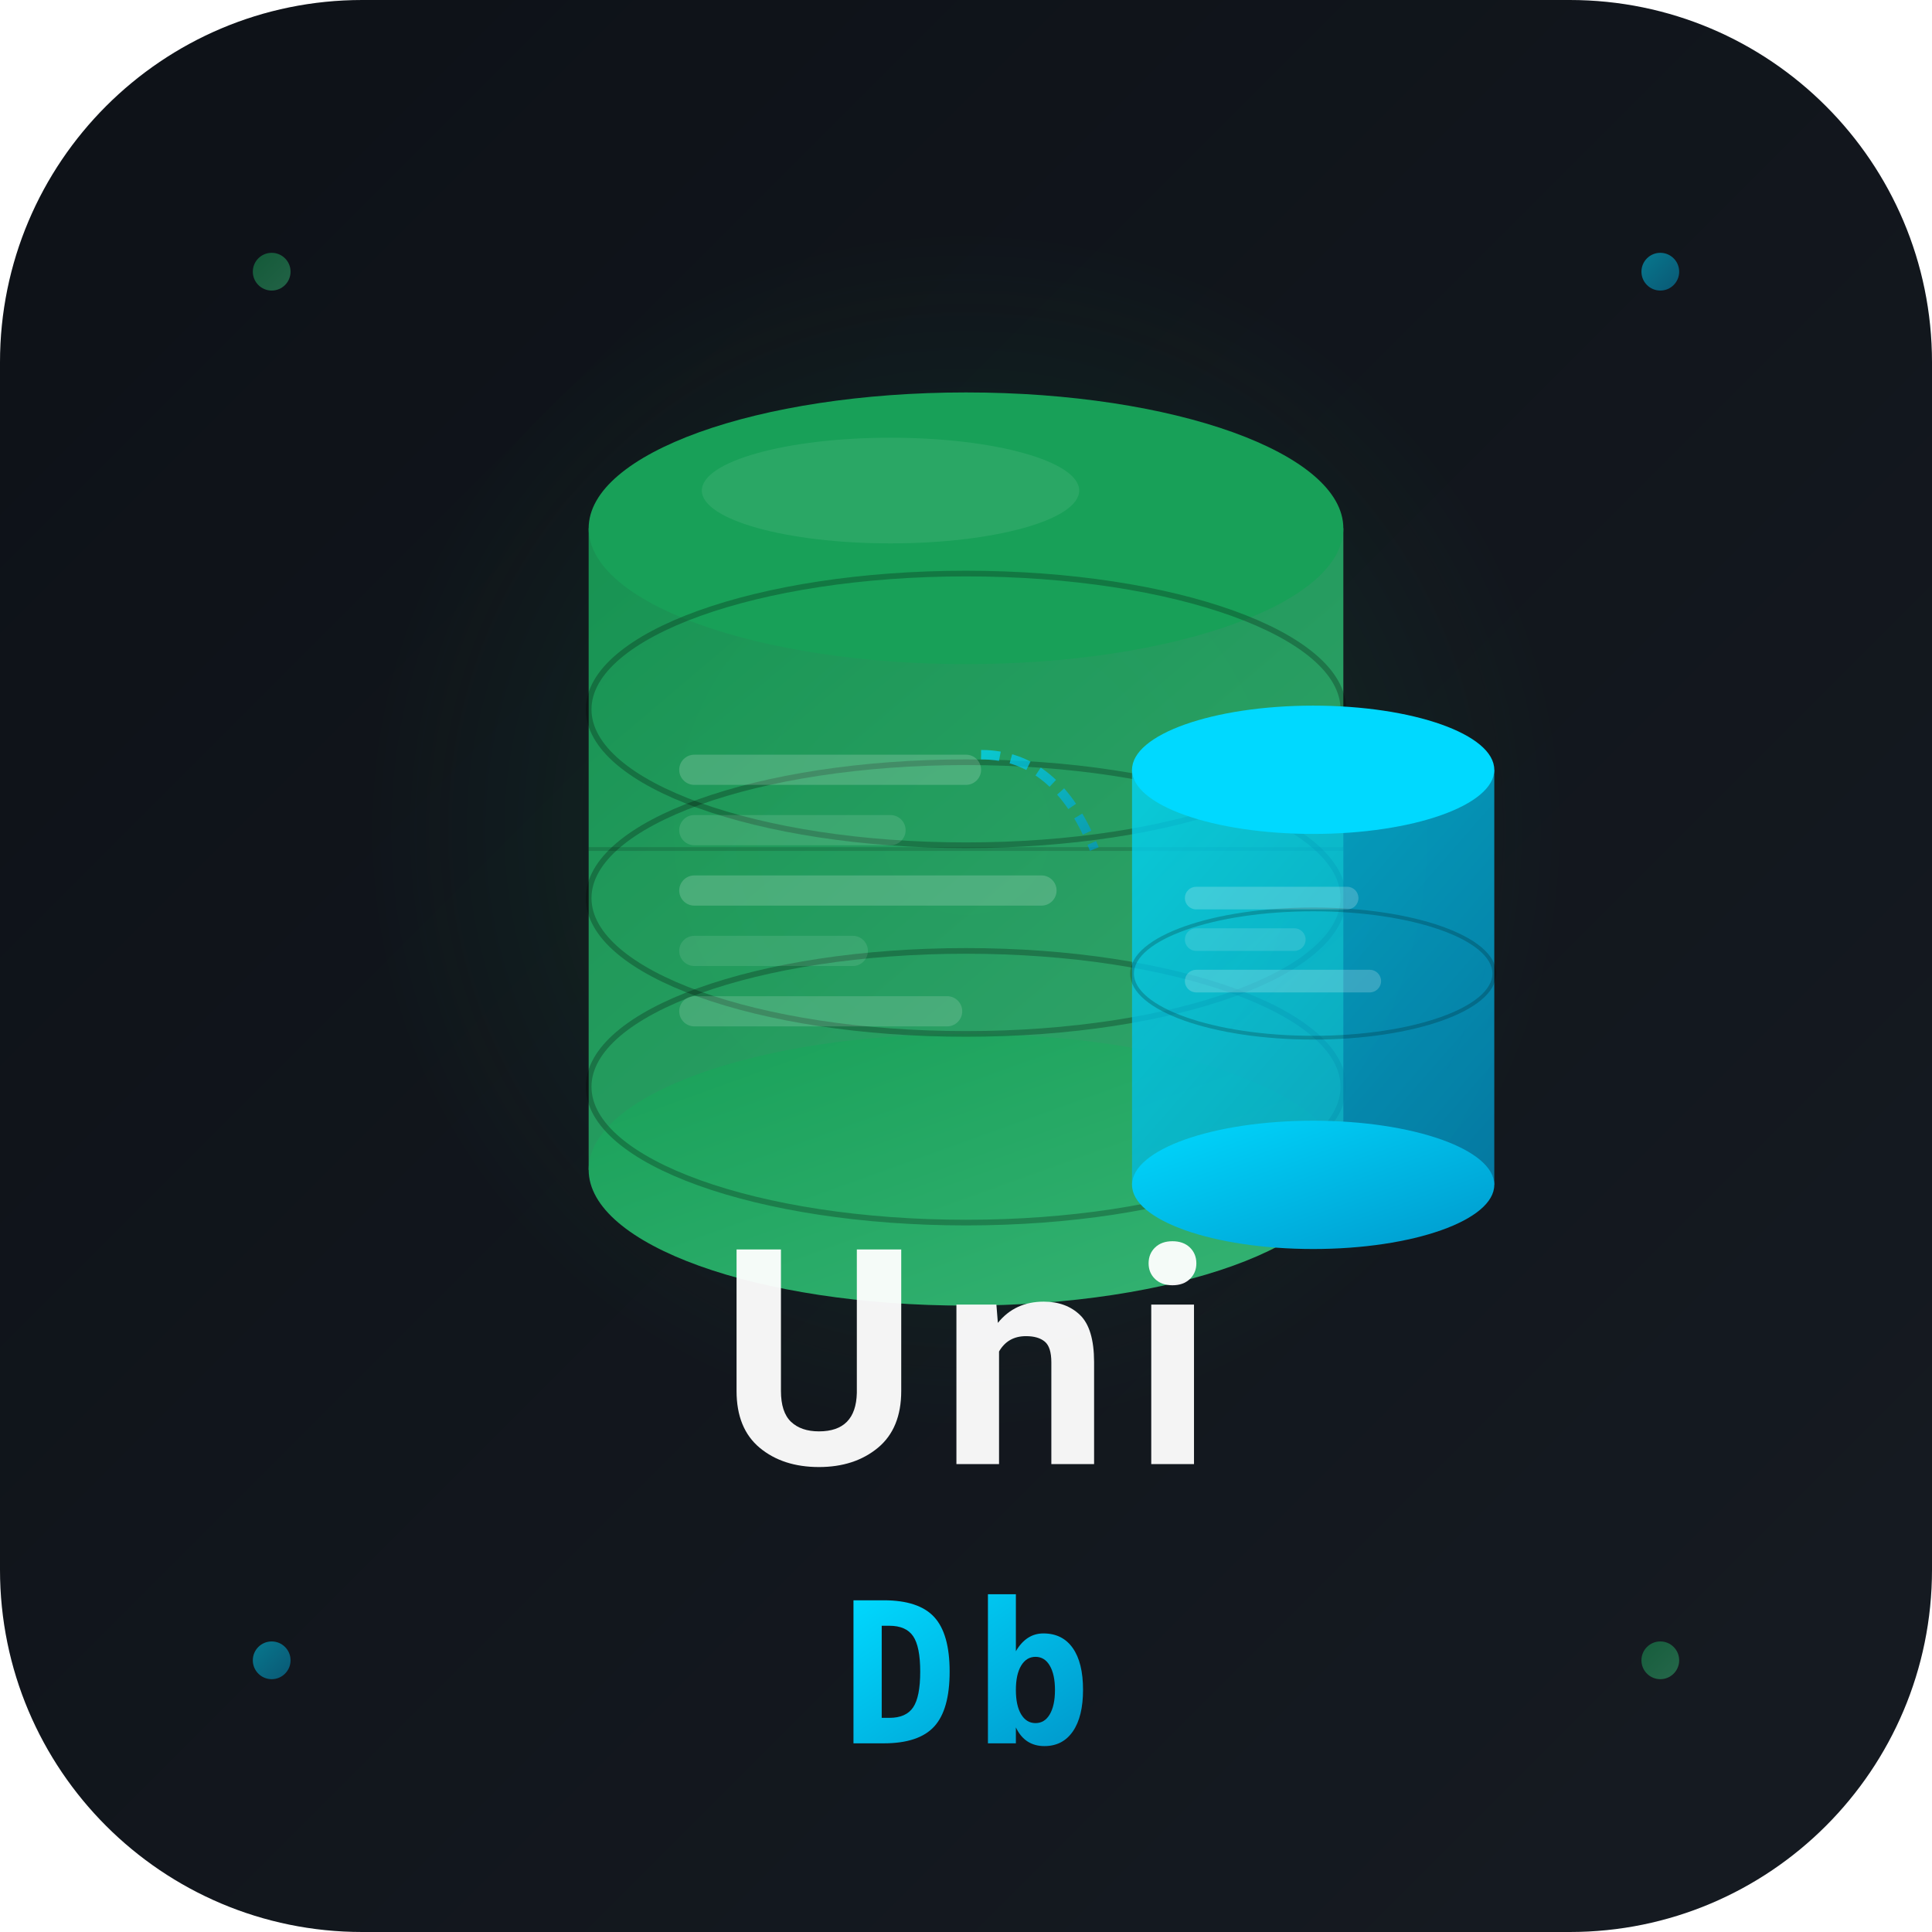
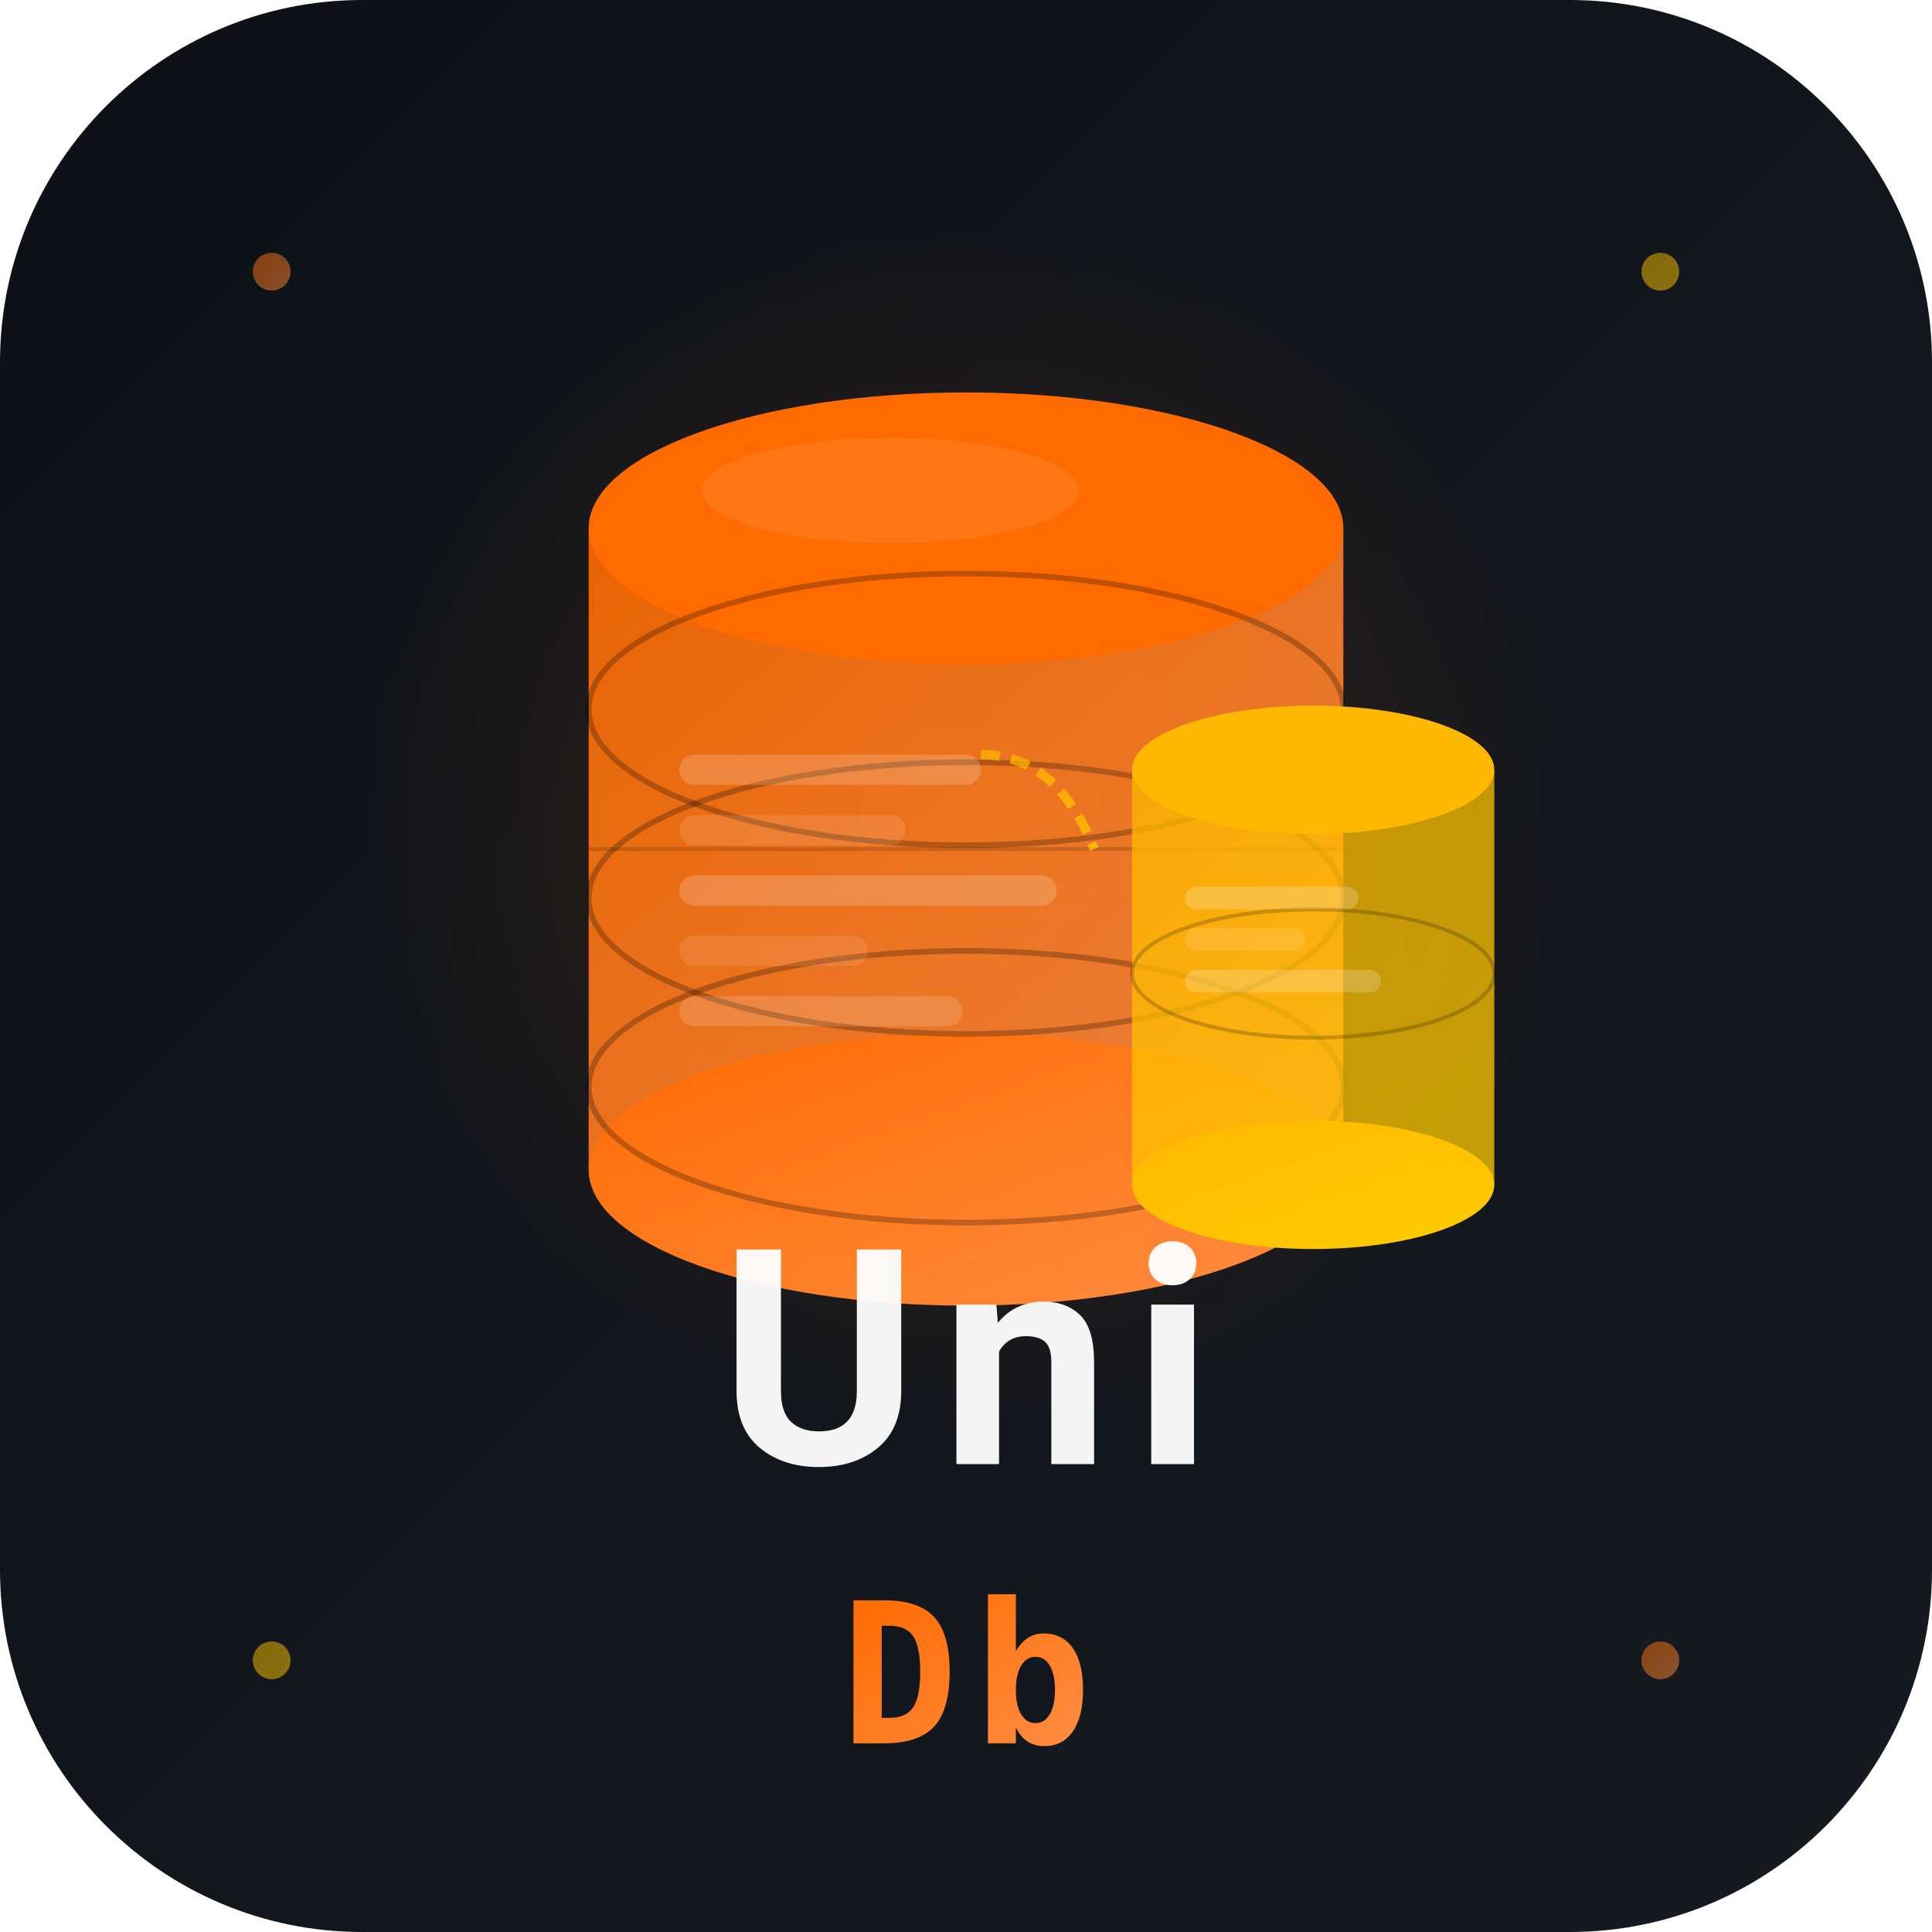
<svg xmlns="http://www.w3.org/2000/svg" width="512" height="512" viewBox="0 0 512 512" fill="none">
  <defs>
    <linearGradient id="bgGrad" x1="0%" y1="0%" x2="100%" y2="100%">
      <stop offset="0%" stop-color="#0d1117" />
      <stop offset="100%" stop-color="#161b22" />
    </linearGradient>
-     <linearGradient id="greenGrad" x1="0%" y1="0%" x2="100%" y2="100%">
-       <stop offset="0%" stop-color="#18a058" />
-       <stop offset="100%" stop-color="#36b374" />
+     <linearGradient id="orangeGrad" x1="0%" y1="0%" x2="100%" y2="100%">
+       <stop offset="0%" stop-color="#FF6B00" />
+       <stop offset="100%" stop-color="#FF8C42" />
    </linearGradient>
-     <linearGradient id="cyanGrad" x1="0%" y1="0%" x2="100%" y2="100%">
-       <stop offset="0%" stop-color="#00d9ff" />
-       <stop offset="100%" stop-color="#0099cc" />
+     <linearGradient id="yellowGrad" x1="0%" y1="0%" x2="100%" y2="100%">
+       <stop offset="0%" stop-color="#FFB800" />
+       <stop offset="100%" stop-color="#FFCC00" />
    </linearGradient>
    <radialGradient id="glowRad" cx="50%" cy="50%" r="50%">
-       <stop offset="0%" stop-color="#18a058" stop-opacity="0.2" />
-       <stop offset="100%" stop-color="#18a058" stop-opacity="0" />
+       <stop offset="0%" stop-color="#FF6B00" stop-opacity="0.2" />
+       <stop offset="100%" stop-color="#FF6B00" stop-opacity="0" />
    </radialGradient>
-     <clipPath id="cylClip">
-       <rect x="0" y="0" width="220" height="280" />
-     </clipPath>
  </defs>
  <rect width="512" height="512" rx="96" fill="url(#bgGrad)" />
  <circle cx="256" cy="220" r="160" fill="url(#glowRad)" />
  <g transform="translate(156, 80)">
-     <rect x="0" y="60" width="200" height="170" rx="0" fill="url(#greenGrad)" opacity="0.9" />
-     <ellipse cx="100" cy="60" rx="100" ry="36" fill="#18a058" />
+     <rect x="0" y="60" width="200" height="170" rx="0" fill="url(#orangeGrad)" opacity="0.9" />
+     <ellipse cx="100" cy="60" rx="100" ry="36" fill="#FF6B00" />
    <ellipse cx="80" cy="50" rx="50" ry="14" fill="rgba(255,255,255,0.08)" />
-     <ellipse cx="100" cy="230" rx="100" ry="36" fill="url(#greenGrad)" />
+     <ellipse cx="100" cy="230" rx="100" ry="36" fill="url(#orangeGrad)" />
    <ellipse cx="100" cy="108" rx="100" ry="36" fill="none" stroke="rgba(0,0,0,0.25)" stroke-width="1.5" />
    <ellipse cx="100" cy="158" rx="100" ry="36" fill="none" stroke="rgba(0,0,0,0.25)" stroke-width="1.5" />
    <ellipse cx="100" cy="208" rx="100" ry="36" fill="none" stroke="rgba(0,0,0,0.25)" stroke-width="1.5" />
    <line x1="0" y1="145" x2="200" y2="145" stroke="rgba(0,0,0,0.15)" stroke-width="1" />
    <rect x="24" y="120" width="80" height="8" rx="4" fill="rgba(255,255,255,0.18)" />
    <rect x="24" y="136" width="60" height="8" rx="4" fill="rgba(255,255,255,0.12)" />
    <rect x="24" y="152" width="100" height="8" rx="4" fill="rgba(255,255,255,0.18)" />
    <rect x="24" y="168" width="50" height="8" rx="4" fill="rgba(255,255,255,0.10)" />
    <rect x="24" y="184" width="75" height="8" rx="4" fill="rgba(255,255,255,0.15)" />
  </g>
  <g transform="translate(300, 180)">
-     <rect x="0" y="24" width="96" height="110" fill="url(#cyanGrad)" opacity="0.75" />
-     <ellipse cx="48" cy="24" rx="48" ry="17" fill="#00d9ff" />
-     <ellipse cx="48" cy="134" rx="48" ry="17" fill="url(#cyanGrad)" />
+     <rect x="0" y="24" width="96" height="110" fill="url(#yellowGrad)" opacity="0.75" />
+     <ellipse cx="48" cy="24" rx="48" ry="17" fill="#FFB800" />
+     <ellipse cx="48" cy="134" rx="48" ry="17" fill="url(#yellowGrad)" />
    <ellipse cx="48" cy="78" rx="48" ry="17" fill="none" stroke="rgba(0,0,0,0.2)" stroke-width="1" />
    <rect x="14" y="55" width="46" height="6" rx="3" fill="rgba(255,255,255,0.2)" />
    <rect x="14" y="66" width="32" height="6" rx="3" fill="rgba(255,255,255,0.13)" />
    <rect x="14" y="77" width="52" height="6" rx="3" fill="rgba(255,255,255,0.2)" />
  </g>
-   <path d="M 260 200 Q 280 200 290 225" stroke="url(#cyanGrad)" stroke-width="2.5" stroke-dasharray="5 3" fill="none" opacity="0.7" />
+   <path d="M 260 200 Q 280 200 290 225" stroke="url(#yellowGrad)" stroke-width="2.5" stroke-dasharray="5 3" fill="none" opacity="0.7" />
  <text x="256" y="388" text-anchor="middle" font-family="'SF Pro Display', -apple-system, BlinkMacSystemFont, 'Segoe UI', Roboto, sans-serif" font-size="80" font-weight="700" letter-spacing="6" fill="rgba(255,255,255,0.95)">Uni</text>
-   <text x="256" y="462" text-anchor="middle" font-family="'SF Mono', 'Consolas', 'Monaco', monospace" font-size="52" font-weight="600" letter-spacing="4" fill="url(#cyanGrad)">Db</text>
-   <circle cx="72" cy="72" r="5" fill="url(#greenGrad)" opacity="0.5" />
-   <circle cx="440" cy="72" r="5" fill="url(#cyanGrad)" opacity="0.5" />
-   <circle cx="72" cy="440" r="5" fill="url(#cyanGrad)" opacity="0.5" />
-   <circle cx="440" cy="440" r="5" fill="url(#greenGrad)" opacity="0.5" />
+   <text x="256" y="462" text-anchor="middle" font-family="'SF Mono', 'Consolas', 'Monaco', monospace" font-size="52" font-weight="600" letter-spacing="4" fill="url(#orangeGrad)">Db</text>
+   <circle cx="72" cy="72" r="5" fill="url(#orangeGrad)" opacity="0.5" />
+   <circle cx="440" cy="72" r="5" fill="url(#yellowGrad)" opacity="0.5" />
+   <circle cx="72" cy="440" r="5" fill="url(#yellowGrad)" opacity="0.5" />
+   <circle cx="440" cy="440" r="5" fill="url(#orangeGrad)" opacity="0.5" />
</svg>
